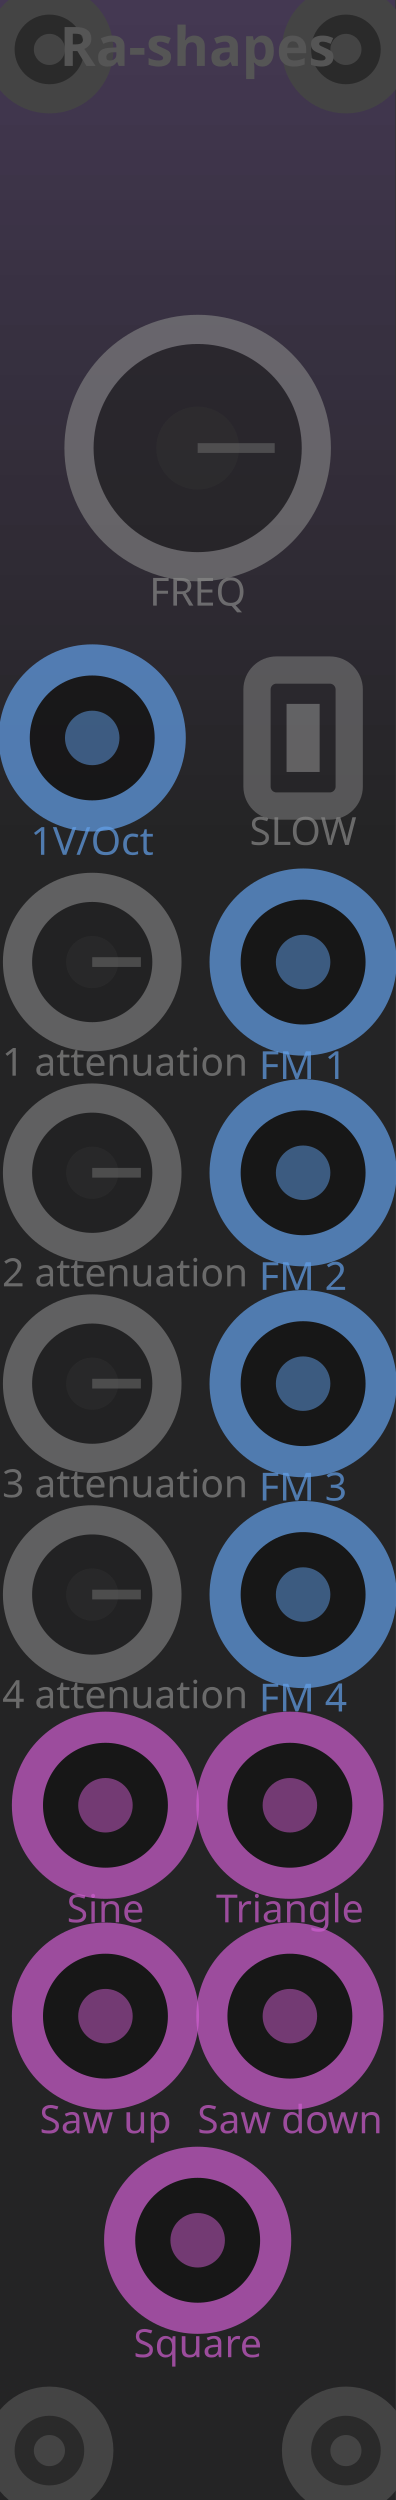
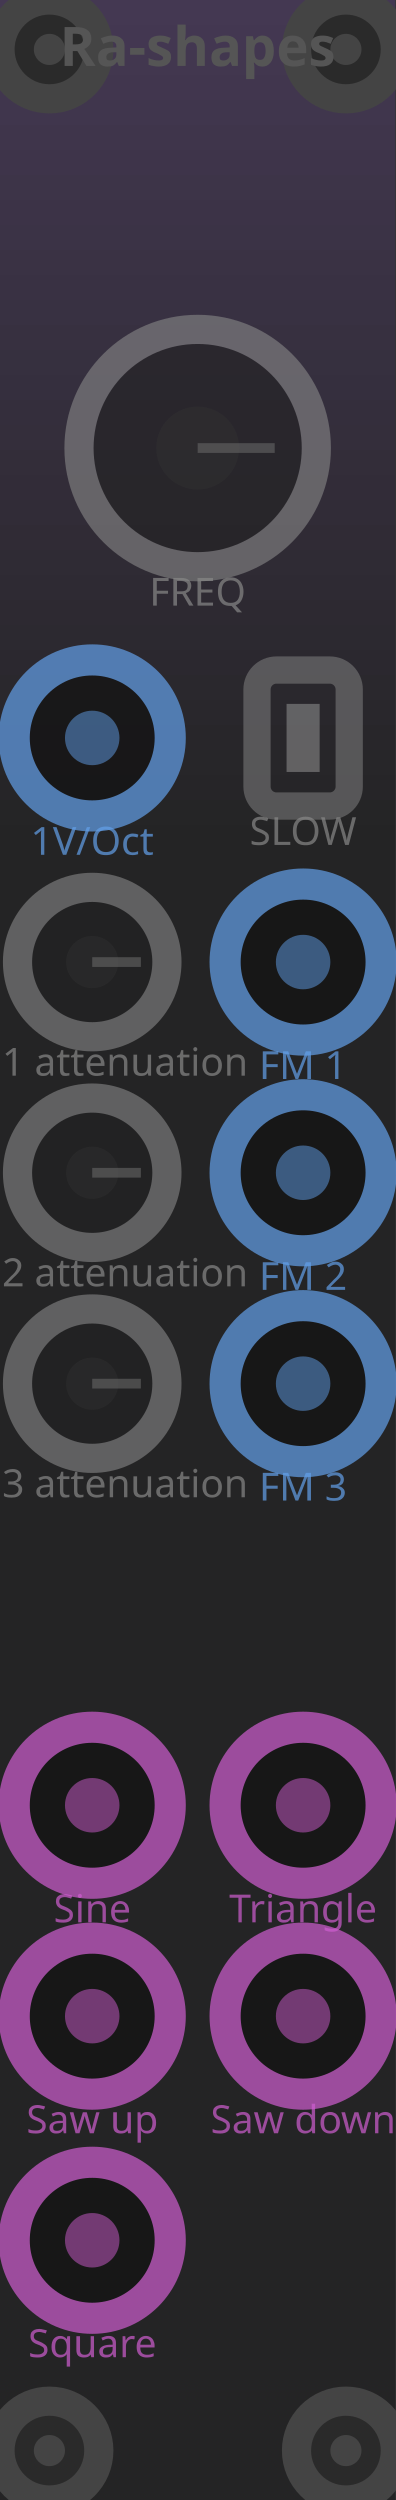
<svg xmlns="http://www.w3.org/2000/svg" viewBox="0 0 20.32 128.5" width="20.32mm" height="128.5mm">
  <rect x="0.3" y="0.3" width="19.72" height="127.9" fill="none" stroke="#333" stroke-width="1.5" />
  <rect x="0" y="0.000" width="20.32" height="1.295" fill="#443852" />
  <rect x="0" y="1.285" width="20.32" height="1.295" fill="#433751" />
  <rect x="0" y="2.570" width="20.32" height="1.295" fill="#42374f" />
  <rect x="0" y="3.855" width="20.32" height="1.295" fill="#41364e" />
  <rect x="0" y="5.140" width="20.32" height="1.295" fill="#40364d" />
  <rect x="0" y="6.425" width="20.32" height="1.295" fill="#3f354b" />
  <rect x="0" y="7.710" width="20.32" height="1.295" fill="#3e344a" />
  <rect x="0" y="8.995" width="20.32" height="1.295" fill="#3d3448" />
  <rect x="0" y="10.280" width="20.32" height="1.295" fill="#3c3347" />
  <rect x="0" y="11.565" width="20.32" height="1.295" fill="#3b3346" />
  <rect x="0" y="12.850" width="20.32" height="1.295" fill="#3a3244" />
  <rect x="0" y="14.135" width="20.32" height="1.295" fill="#393143" />
  <rect x="0" y="15.420" width="20.32" height="1.295" fill="#383142" />
  <rect x="0" y="16.705" width="20.32" height="1.295" fill="#373040" />
  <rect x="0" y="17.990" width="20.32" height="1.295" fill="#36303f" />
  <rect x="0" y="19.275" width="20.32" height="1.295" fill="#352f3e" />
  <rect x="0" y="20.560" width="20.32" height="1.295" fill="#342e3c" />
  <rect x="0" y="21.845" width="20.32" height="1.295" fill="#342e3b" />
  <rect x="0" y="23.130" width="20.32" height="1.295" fill="#332d39" />
  <rect x="0" y="24.415" width="20.32" height="1.295" fill="#322c38" />
  <rect x="0" y="25.700" width="20.32" height="1.295" fill="#312c37" />
  <rect x="0" y="26.985" width="20.32" height="1.295" fill="#302b35" />
  <rect x="0" y="28.270" width="20.32" height="1.295" fill="#2f2b34" />
  <rect x="0" y="29.555" width="20.32" height="1.295" fill="#2e2a33" />
  <rect x="0" y="30.840" width="20.32" height="1.295" fill="#2d2931" />
  <rect x="0" y="32.125" width="20.32" height="1.295" fill="#2c2930" />
  <rect x="0" y="33.410" width="20.32" height="1.295" fill="#2b282f" />
  <rect x="0" y="34.695" width="20.32" height="1.295" fill="#2a282d" />
  <rect x="0" y="35.980" width="20.32" height="1.295" fill="#29272c" />
  <rect x="0" y="37.265" width="20.32" height="1.295" fill="#28262a" />
  <rect x="0" y="38.550" width="20.32" height="1.295" fill="#272629" />
  <rect x="0" y="39.835" width="20.32" height="1.295" fill="#262528" />
  <rect x="0" y="41.120" width="20.32" height="1.295" fill="#252526" />
  <rect x="0" y="42.405" width="20.32" height="1.295" fill="#242425" />
  <rect x="0" y="43.690" width="20.32" height="1.295" fill="#242425" />
  <rect x="0" y="44.975" width="20.32" height="1.295" fill="#242425" />
  <rect x="0" y="46.260" width="20.32" height="1.295" fill="#242425" />
  <rect x="0" y="47.545" width="20.32" height="1.295" fill="#242425" />
  <rect x="0" y="48.830" width="20.32" height="1.295" fill="#242425" />
  <rect x="0" y="50.115" width="20.32" height="1.295" fill="#242425" />
  <rect x="0" y="51.400" width="20.32" height="1.295" fill="#242425" />
  <rect x="0" y="52.685" width="20.32" height="1.295" fill="#242425" />
  <rect x="0" y="53.970" width="20.32" height="1.295" fill="#242425" />
  <rect x="0" y="55.255" width="20.32" height="1.295" fill="#242425" />
  <rect x="0" y="56.540" width="20.32" height="1.295" fill="#242425" />
  <rect x="0" y="57.825" width="20.32" height="1.295" fill="#242425" />
  <rect x="0" y="59.110" width="20.32" height="1.295" fill="#242425" />
  <rect x="0" y="60.395" width="20.32" height="1.295" fill="#242425" />
  <rect x="0" y="61.680" width="20.32" height="1.295" fill="#242425" />
  <rect x="0" y="62.965" width="20.32" height="1.295" fill="#242425" />
  <rect x="0" y="64.250" width="20.32" height="1.295" fill="#242425" />
  <rect x="0" y="65.535" width="20.32" height="1.295" fill="#242425" />
  <rect x="0" y="66.820" width="20.32" height="1.295" fill="#242425" />
  <rect x="0" y="68.105" width="20.32" height="1.295" fill="#242425" />
  <rect x="0" y="69.390" width="20.32" height="1.295" fill="#242425" />
  <rect x="0" y="70.675" width="20.32" height="1.295" fill="#242425" />
  <rect x="0" y="71.960" width="20.32" height="1.295" fill="#242425" />
  <rect x="0" y="73.245" width="20.32" height="1.295" fill="#242425" />
  <rect x="0" y="74.530" width="20.32" height="1.295" fill="#242425" />
  <rect x="0" y="75.815" width="20.32" height="1.295" fill="#242425" />
  <rect x="0" y="77.100" width="20.32" height="1.295" fill="#242425" />
  <rect x="0" y="78.385" width="20.32" height="1.295" fill="#242425" />
  <rect x="0" y="79.670" width="20.32" height="1.295" fill="#242425" />
  <rect x="0" y="80.955" width="20.32" height="1.295" fill="#242425" />
  <rect x="0" y="82.240" width="20.32" height="1.295" fill="#242425" />
  <rect x="0" y="83.525" width="20.32" height="1.295" fill="#242425" />
  <rect x="0" y="84.810" width="20.32" height="1.295" fill="#242425" />
  <rect x="0" y="86.095" width="20.32" height="1.295" fill="#242425" />
  <rect x="0" y="87.380" width="20.32" height="1.295" fill="#242425" />
  <rect x="0" y="88.665" width="20.32" height="1.295" fill="#242425" />
  <rect x="0" y="89.950" width="20.32" height="1.295" fill="#242425" />
  <rect x="0" y="91.235" width="20.32" height="1.295" fill="#242425" />
  <rect x="0" y="92.520" width="20.32" height="1.295" fill="#242425" />
  <rect x="0" y="93.805" width="20.32" height="1.295" fill="#242425" />
  <rect x="0" y="95.090" width="20.32" height="1.295" fill="#242425" />
  <rect x="0" y="96.375" width="20.32" height="1.295" fill="#242425" />
  <rect x="0" y="97.660" width="20.32" height="1.295" fill="#242425" />
  <rect x="0" y="98.945" width="20.32" height="1.295" fill="#242425" />
  <rect x="0" y="100.230" width="20.32" height="1.295" fill="#242425" />
  <rect x="0" y="101.515" width="20.32" height="1.295" fill="#242425" />
  <rect x="0" y="102.800" width="20.32" height="1.295" fill="#242425" />
  <rect x="0" y="104.085" width="20.32" height="1.295" fill="#242425" />
  <rect x="0" y="105.370" width="20.32" height="1.295" fill="#242425" />
  <rect x="0" y="106.655" width="20.32" height="1.295" fill="#242425" />
  <rect x="0" y="107.940" width="20.32" height="1.295" fill="#242425" />
  <rect x="0" y="109.225" width="20.32" height="1.295" fill="#242425" />
  <rect x="0" y="110.510" width="20.32" height="1.295" fill="#242425" />
  <rect x="0" y="111.795" width="20.32" height="1.295" fill="#242425" />
  <rect x="0" y="113.080" width="20.32" height="1.295" fill="#242425" />
  <rect x="0" y="114.365" width="20.32" height="1.295" fill="#242425" />
  <rect x="0" y="115.650" width="20.32" height="1.295" fill="#242425" />
  <rect x="0" y="116.935" width="20.32" height="1.295" fill="#242425" />
  <rect x="0" y="118.220" width="20.32" height="1.295" fill="#242425" />
  <rect x="0" y="119.505" width="20.32" height="1.295" fill="#242425" />
  <rect x="0" y="120.790" width="20.32" height="1.295" fill="#242425" />
  <rect x="0" y="122.075" width="20.32" height="1.295" fill="#242425" />
  <rect x="0" y="123.360" width="20.32" height="1.295" fill="#242425" />
  <rect x="0" y="124.645" width="20.32" height="1.295" fill="#242425" />
  <rect x="0" y="125.930" width="20.32" height="1.295" fill="#242425" />
  <rect x="0" y="127.215" width="20.32" height="1.295" fill="#242425" />
  <circle cx="2.54" cy="2.54" r="2.54" fill="#2a2a2a" stroke="#444" stroke-width="1.5" />
  <circle cx="2.54" cy="2.54" r="0.8" fill="#444" />
  <circle cx="2.54" cy="125.96" r="2.54" fill="#2a2a2a" stroke="#444" stroke-width="1.5" />
  <circle cx="2.54" cy="125.96" r="0.8" fill="#444" />
  <circle cx="17.78" cy="2.54" r="2.54" fill="#2a2a2a" stroke="#444" stroke-width="1.5" />
  <circle cx="17.78" cy="2.54" r="0.8" fill="#444" />
  <circle cx="17.78" cy="125.96" r="2.54" fill="#2a2a2a" stroke="#444" stroke-width="1.5" />
  <circle cx="17.78" cy="125.96" r="0.8" fill="#444" />
  <text x="10.16" y="3.39" fill="#555" font-family="sans-serif" font-size="2.8" text-anchor="middle" font-weight="bold">Ra-shapes</text>
  <circle cx="10.16" cy="23.03" r="6.10" fill="#222" stroke="#888" stroke-width="1.5" opacity="0.6" />
  <circle cx="10.16" cy="23.03" r="2.13" fill="#333" opacity="0.4" />
  <line x1="10.16" y1="23.03" x2="14.12" y2="23.03" stroke="#666" stroke-width="0.5" opacity="0.6" />
  <text x="10.16" y="31.13" fill="#888" font-family="sans-serif" font-size="2.0" text-anchor="middle" opacity="0.7">FREQ</text>
  <rect x="13.21" y="34.44" width="4.74" height="6.99" rx="1" fill="none" stroke="#888" stroke-width="1.4" opacity="0.5" />
  <line x1="15.58" y1="39.68" x2="15.58" y2="36.18" stroke="#888" stroke-width="1.7" opacity="0.6" />
  <text x="15.58" y="43.43" fill="#888" font-family="sans-serif" font-size="2.0" text-anchor="middle" opacity="0.7">SLOW</text>
  <circle cx="4.74" cy="37.93" r="4.01" fill="#111" stroke="#62a0ea" stroke-width="1.6" opacity="0.7" />
  <circle cx="4.74" cy="37.93" r="1.40" fill="#62a0ea" opacity="0.5" />
  <text x="4.74" y="43.94" fill="#62a0ea" font-family="sans-serif" font-size="2.0" text-anchor="middle" opacity="0.7">1V/Oct</text>
  <circle cx="4.74" cy="49.45" r="3.84" fill="#222" stroke="#888" stroke-width="1.5" opacity="0.6" />
  <circle cx="4.74" cy="49.45" r="1.34" fill="#333" opacity="0.4" />
  <line x1="4.74" y1="49.45" x2="7.24" y2="49.45" stroke="#666" stroke-width="0.5" opacity="0.6" />
  <text x="4.74" y="55.29" fill="#888" font-family="sans-serif" font-size="2.0" text-anchor="middle" opacity="0.7">FM 1 attenuation</text>
  <circle cx="15.58" cy="49.45" r="4.01" fill="#111" stroke="#62a0ea" stroke-width="1.6" opacity="0.7" />
  <circle cx="15.58" cy="49.45" r="1.40" fill="#62a0ea" opacity="0.5" />
  <text x="15.58" y="55.46" fill="#62a0ea" font-family="sans-serif" font-size="2.0" text-anchor="middle" opacity="0.7">FM 1</text>
  <circle cx="4.74" cy="60.28" r="3.84" fill="#222" stroke="#888" stroke-width="1.5" opacity="0.6" />
  <circle cx="4.74" cy="60.28" r="1.34" fill="#333" opacity="0.4" />
  <line x1="4.74" y1="60.28" x2="7.24" y2="60.28" stroke="#666" stroke-width="0.5" opacity="0.6" />
  <text x="4.74" y="66.12" fill="#888" font-family="sans-serif" font-size="2.0" text-anchor="middle" opacity="0.7">FM 2 attenuation</text>
  <circle cx="15.58" cy="60.28" r="4.01" fill="#111" stroke="#62a0ea" stroke-width="1.6" opacity="0.7" />
  <circle cx="15.58" cy="60.28" r="1.40" fill="#62a0ea" opacity="0.5" />
  <text x="15.58" y="66.30" fill="#62a0ea" font-family="sans-serif" font-size="2.0" text-anchor="middle" opacity="0.7">FM 2</text>
  <circle cx="4.74" cy="71.12" r="3.84" fill="#222" stroke="#888" stroke-width="1.5" opacity="0.6" />
  <circle cx="4.74" cy="71.12" r="1.34" fill="#333" opacity="0.4" />
  <line x1="4.74" y1="71.12" x2="7.24" y2="71.12" stroke="#666" stroke-width="0.5" opacity="0.6" />
  <text x="4.74" y="76.96" fill="#888" font-family="sans-serif" font-size="2.0" text-anchor="middle" opacity="0.7">FM 3 attenuation</text>
  <circle cx="15.58" cy="71.12" r="4.01" fill="#111" stroke="#62a0ea" stroke-width="1.6" opacity="0.7" />
  <circle cx="15.58" cy="71.12" r="1.40" fill="#62a0ea" opacity="0.5" />
  <text x="15.58" y="77.13" fill="#62a0ea" font-family="sans-serif" font-size="2.0" text-anchor="middle" opacity="0.7">FM 3</text>
-   <circle cx="4.74" cy="81.96" r="3.84" fill="#222" stroke="#888" stroke-width="1.5" opacity="0.6" />
-   <circle cx="4.74" cy="81.96" r="1.34" fill="#333" opacity="0.4" />
-   <line x1="4.74" y1="81.96" x2="7.24" y2="81.96" stroke="#666" stroke-width="0.5" opacity="0.6" />
-   <text x="4.74" y="87.80" fill="#888" font-family="sans-serif" font-size="2.0" text-anchor="middle" opacity="0.7">FM 4 attenuation</text>
-   <circle cx="15.58" cy="81.96" r="4.01" fill="#111" stroke="#62a0ea" stroke-width="1.6" opacity="0.7" />
-   <circle cx="15.58" cy="81.96" r="1.40" fill="#62a0ea" opacity="0.5" />
-   <text x="15.58" y="87.97" fill="#62a0ea" font-family="sans-serif" font-size="2.0" text-anchor="middle" opacity="0.7">FM 4</text>
-   <circle cx="5.42" cy="92.79" r="4.01" fill="#111" stroke="#CF5DD0" stroke-width="1.6" opacity="0.7" />
-   <circle cx="5.42" cy="92.79" r="1.40" fill="#CF5DD0" opacity="0.5" />
-   <text x="5.42" y="98.81" fill="#CF5DD0" font-family="sans-serif" font-size="2.0" text-anchor="middle" opacity="0.7">Sine</text>
-   <circle cx="14.90" cy="92.79" r="4.01" fill="#111" stroke="#CF5DD0" stroke-width="1.6" opacity="0.7" />
-   <circle cx="14.90" cy="92.79" r="1.40" fill="#CF5DD0" opacity="0.5" />
-   <text x="14.90" y="98.81" fill="#CF5DD0" font-family="sans-serif" font-size="2.0" text-anchor="middle" opacity="0.7">Triangle</text>
-   <circle cx="5.42" cy="103.63" r="4.01" fill="#111" stroke="#CF5DD0" stroke-width="1.6" opacity="0.7" />
-   <circle cx="5.42" cy="103.63" r="1.40" fill="#CF5DD0" opacity="0.5" />
-   <text x="5.42" y="109.65" fill="#CF5DD0" font-family="sans-serif" font-size="2.0" text-anchor="middle" opacity="0.7">Saw up</text>
-   <circle cx="14.90" cy="103.63" r="4.01" fill="#111" stroke="#CF5DD0" stroke-width="1.6" opacity="0.7" />
-   <circle cx="14.90" cy="103.63" r="1.40" fill="#CF5DD0" opacity="0.5" />
-   <text x="14.90" y="109.65" fill="#CF5DD0" font-family="sans-serif" font-size="2.0" text-anchor="middle" opacity="0.7">Saw down</text>
-   <circle cx="10.16" cy="115.15" r="4.01" fill="#111" stroke="#CF5DD0" stroke-width="1.6" opacity="0.7" />
-   <circle cx="10.16" cy="115.15" r="1.40" fill="#CF5DD0" opacity="0.5" />
-   <text x="10.16" y="121.16" fill="#CF5DD0" font-family="sans-serif" font-size="2.0" text-anchor="middle" opacity="0.7">Square</text>
+   <circle cx="4.74" cy="92.79" r="4.01" fill="#111" stroke="#CF5DD0" stroke-width="1.6" opacity="0.7" />
+   <circle cx="4.74" cy="92.79" r="1.40" fill="#CF5DD0" opacity="0.5" />
+   <text x="4.74" y="98.81" fill="#CF5DD0" font-family="sans-serif" font-size="2.0" text-anchor="middle" opacity="0.7">Sine</text>
+   <circle cx="15.58" cy="92.79" r="4.01" fill="#111" stroke="#CF5DD0" stroke-width="1.6" opacity="0.7" />
+   <circle cx="15.58" cy="92.79" r="1.40" fill="#CF5DD0" opacity="0.5" />
+   <text x="15.58" y="98.81" fill="#CF5DD0" font-family="sans-serif" font-size="2.0" text-anchor="middle" opacity="0.7">Triangle</text>
+   <circle cx="4.74" cy="103.63" r="4.01" fill="#111" stroke="#CF5DD0" stroke-width="1.6" opacity="0.7" />
+   <circle cx="4.74" cy="103.63" r="1.40" fill="#CF5DD0" opacity="0.5" />
+   <text x="4.74" y="109.65" fill="#CF5DD0" font-family="sans-serif" font-size="2.0" text-anchor="middle" opacity="0.7">Saw up</text>
+   <circle cx="15.58" cy="103.63" r="4.01" fill="#111" stroke="#CF5DD0" stroke-width="1.6" opacity="0.7" />
+   <circle cx="15.58" cy="103.63" r="1.40" fill="#CF5DD0" opacity="0.5" />
+   <text x="15.58" y="109.65" fill="#CF5DD0" font-family="sans-serif" font-size="2.0" text-anchor="middle" opacity="0.7">Saw down</text>
+   <circle cx="4.74" cy="115.15" r="4.01" fill="#111" stroke="#CF5DD0" stroke-width="1.6" opacity="0.7" />
+   <circle cx="4.74" cy="115.15" r="1.40" fill="#CF5DD0" opacity="0.5" />
+   <text x="4.74" y="121.16" fill="#CF5DD0" font-family="sans-serif" font-size="2.0" text-anchor="middle" opacity="0.7">Square</text>
</svg>
